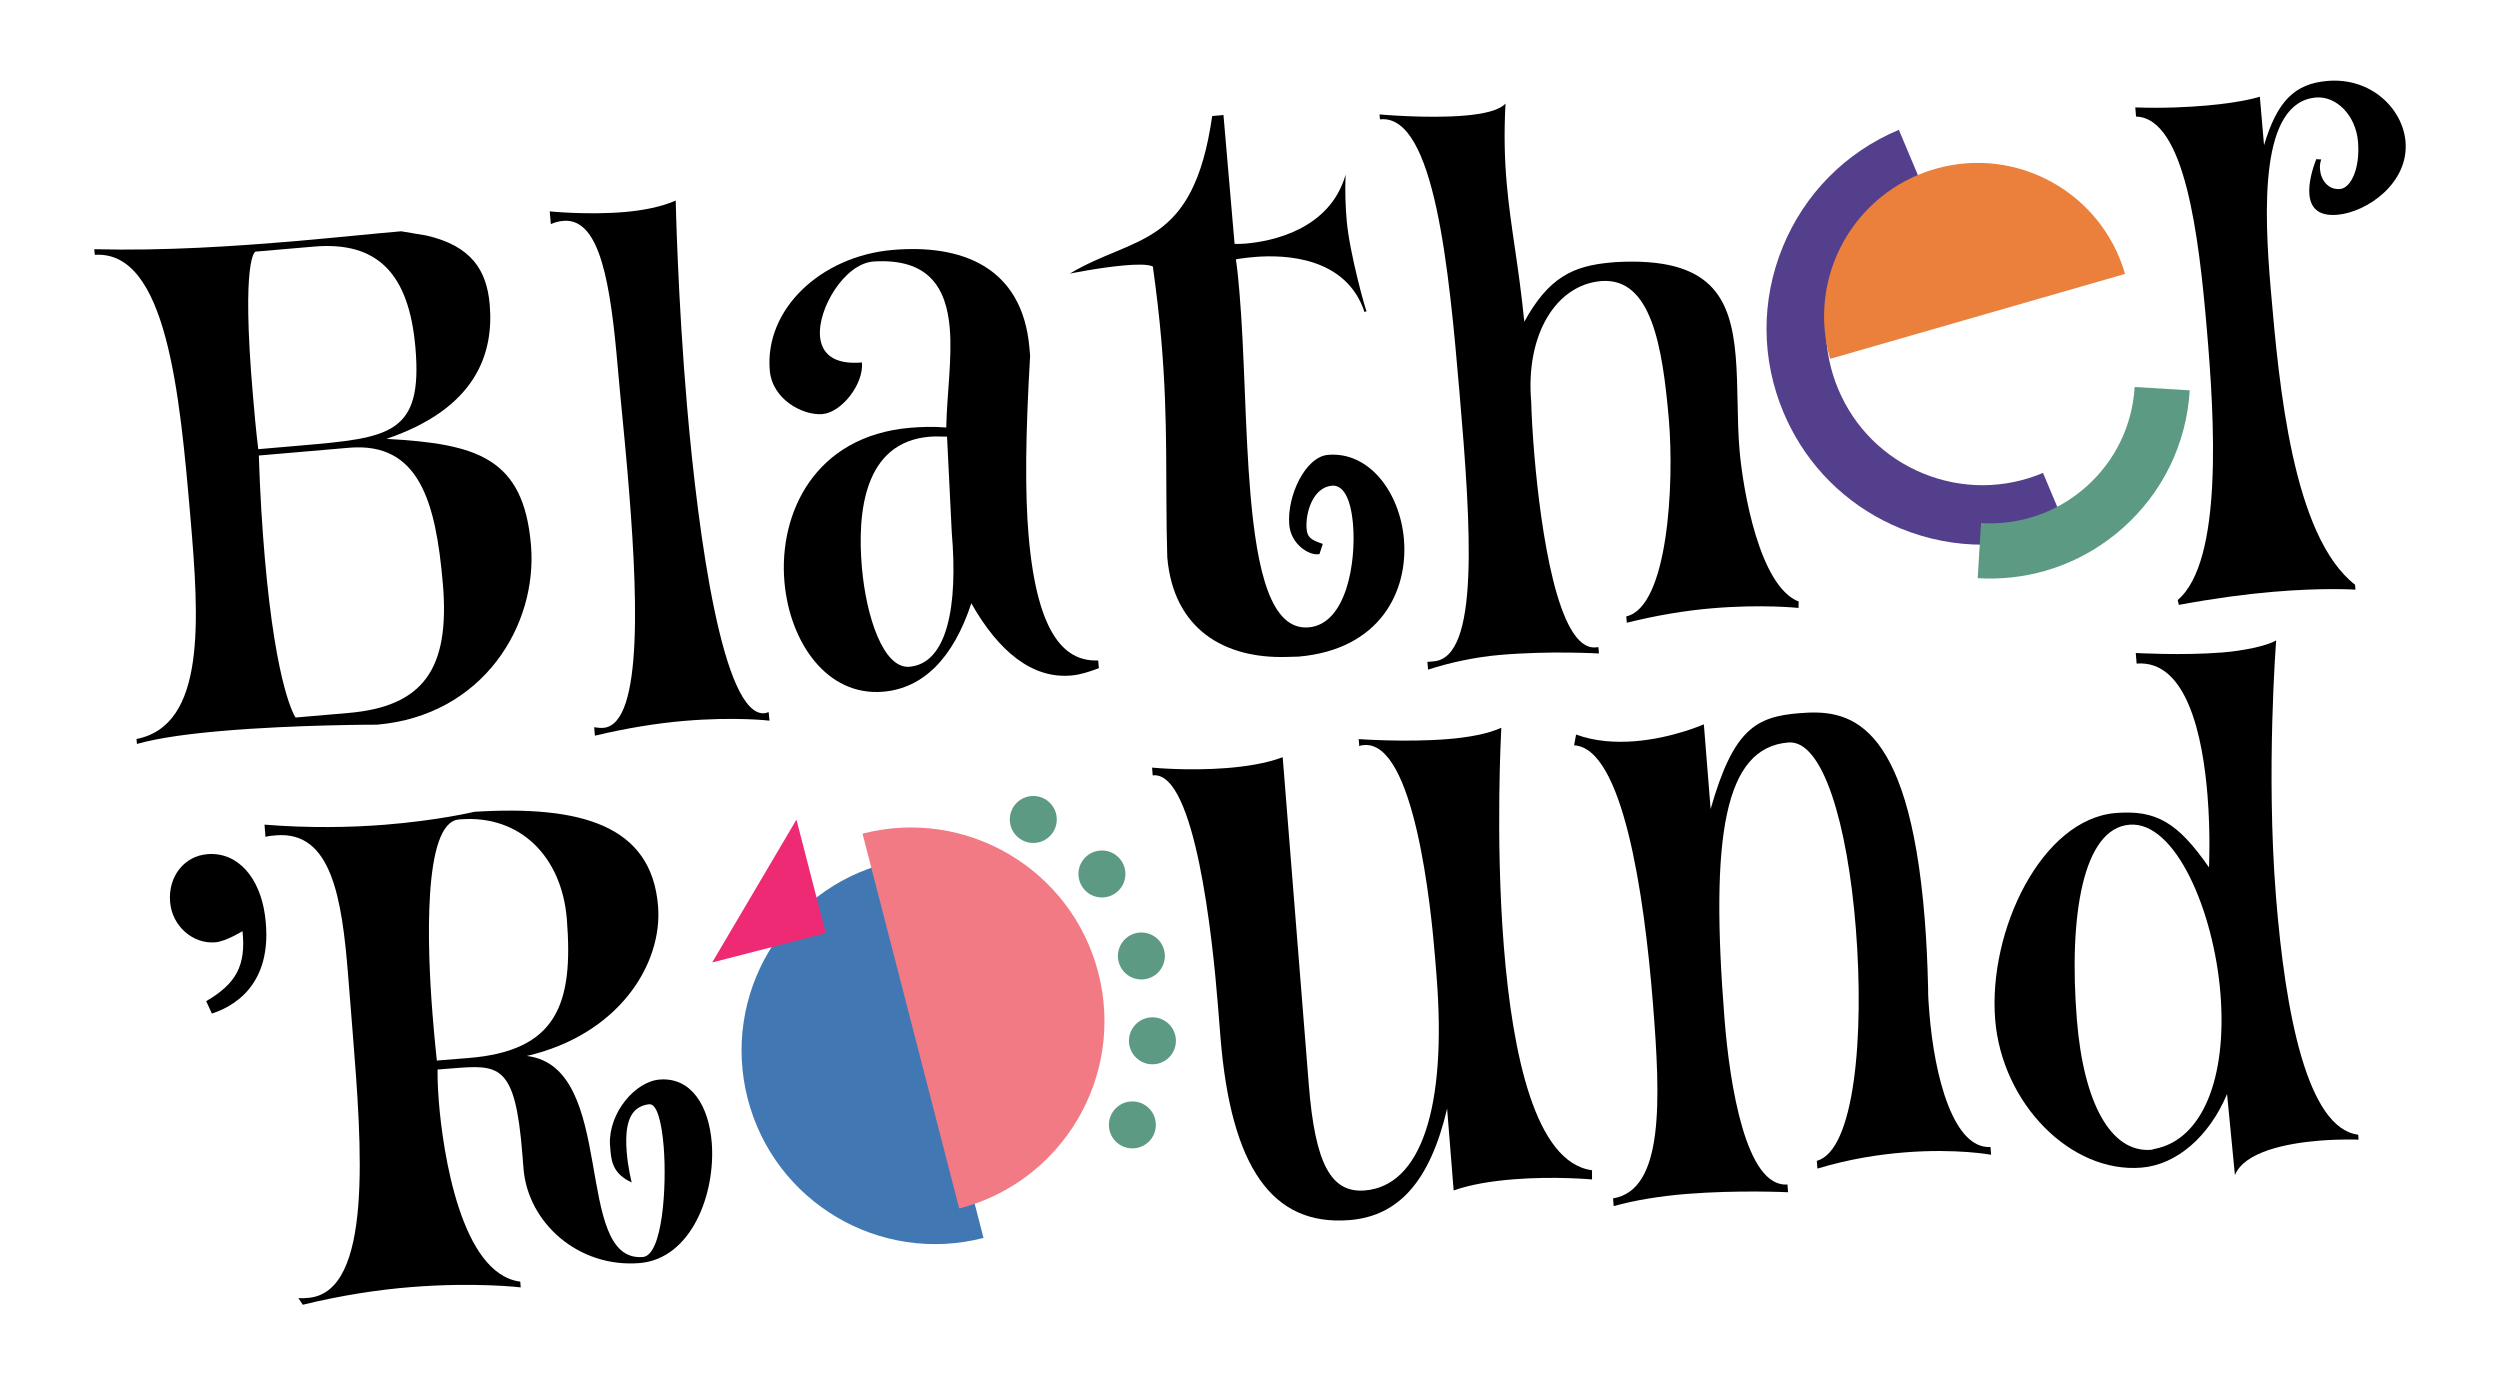
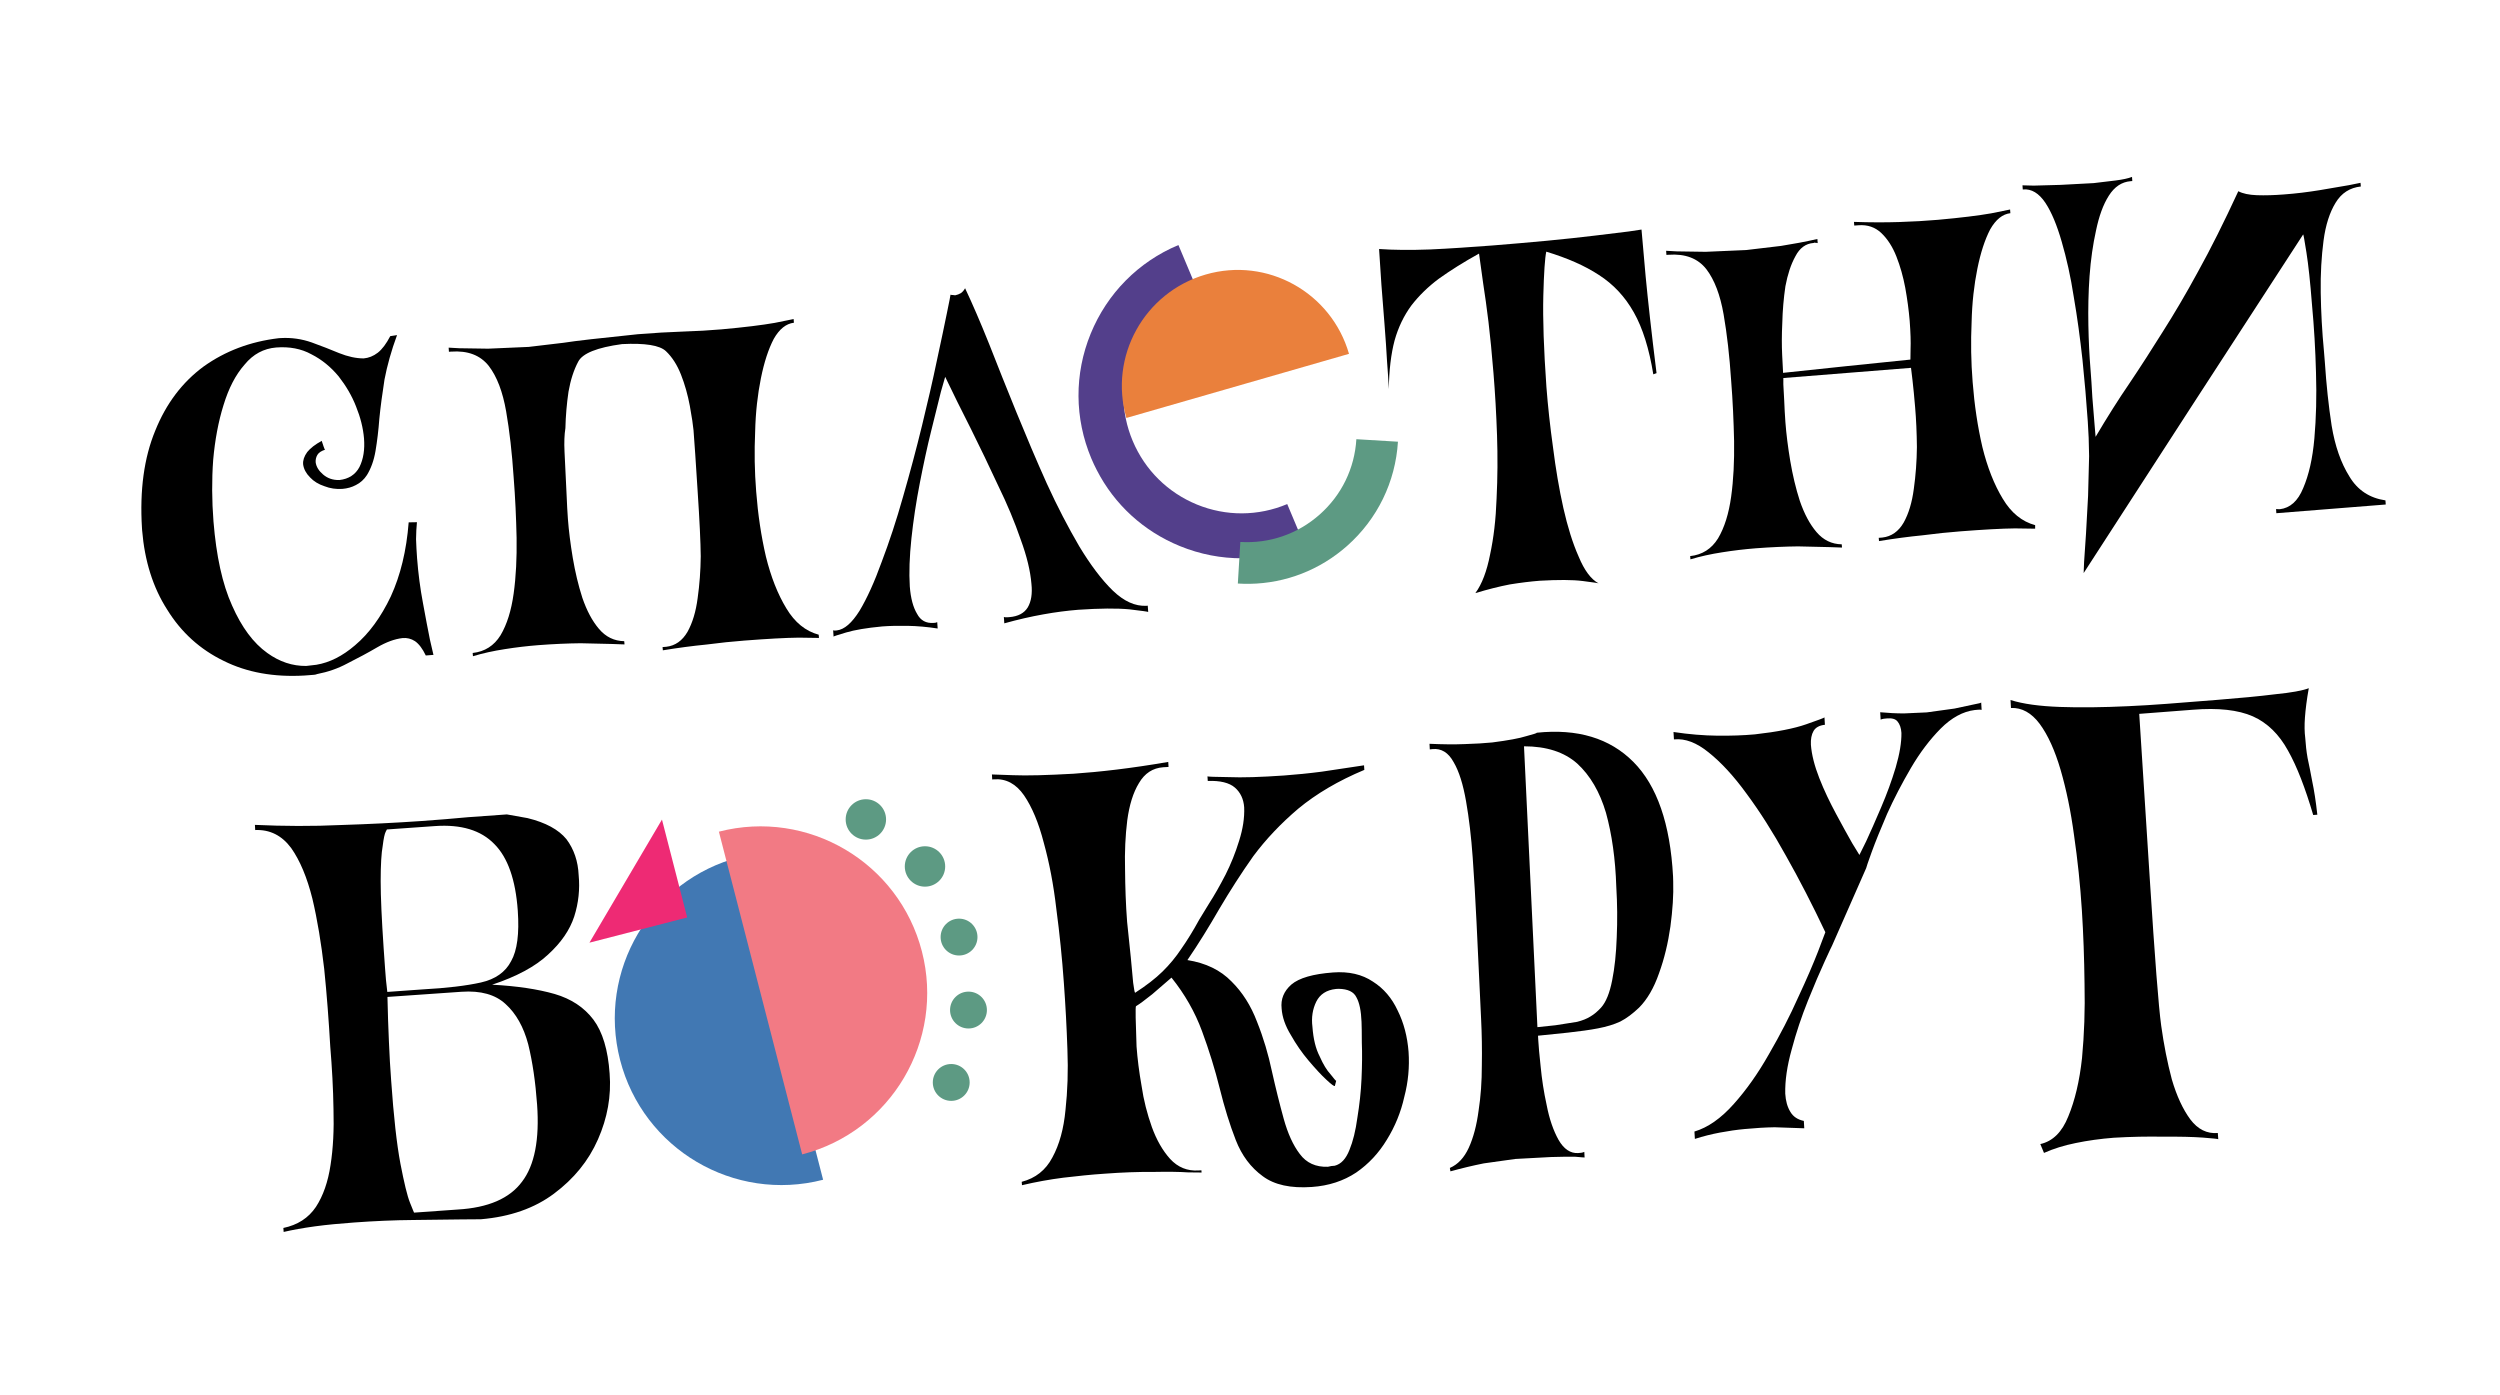
- <svg xmlns="http://www.w3.org/2000/svg" version="1.1" id="Layer_1" x="0px" y="0px" viewBox="0 0 1695.65 945.65" style="enable-background:new 0 0 1695.65 945.65;" xml:space="preserve">
+ <svg xmlns="http://www.w3.org/2000/svg" version="1.1" id="Layer_1" x="0px" y="0px" viewBox="0 0 1695.7 945.7" style="enable-background:new 0 0 1695.7 945.7;" xml:space="preserve">
  <style type="text/css">
- 	.st0{fill:#5D9A83;}
- 	.st1{fill:#4178B3;}
- 	.st2{fill:#F27A84;}
- 	.st3{fill:#EE2A74;}
- 	.st4{fill:#533F8B;}
- 	.st5{fill:#EA803C;}
+ 	.st0{fill:#533F8B;}
+ 	.st1{fill:#5D9A83;}
+ 	.st2{fill:#EA803C;}
+ 	.st3{fill:#4178B3;}
+ 	.st4{fill:#F27A84;}
+ 	.st5{fill:#EE2A74;}
</style>
  <g>
    <g>
-       <path d="M1079.81,799.97c0,0-25.24-2.33-53.02-0.11c-13.89,1.11-28.65,3.25-40.84,7.59l-4.43-55.55    c-11.51,49.11-32.74,72.97-66.25,75.64c-52.2,4.16-80.42-35.51-87.52-124.58l-1.64-20.59c-3.74-46.93-15.55-158.75-43.8-156.5    l-0.48,0.04l-0.42-5.27c0,0,24.29,2.4,50.62,0.3c12.93-1.03,26.74-3.1,37.97-7.36l17.71,222.19c4.27,53.63,15.01,73.5,38,71.67    c37.83-3.02,55.81-55.53,48.64-145.55l-0.88-11.01c-2.86-35.91-14.23-148.25-48.22-145.54c-0.96,0.08-2.39,0.19-3.31,0.75    l-0.38-4.79c0,0,31.51,2.31,60.24,0.02c14.37-1.15,27.66-3.65,36.49-7.73c0,0-4.22,74.07,1.7,148.29    c5.84,73.26,21.33,146.72,59.81,151.85L1079.81,799.97z" />
+       <path class="st0" d="M743.9,318.8c-1.3-2.6-2.6-5.2-3.7-7.9c-11.4-27.2-11.6-57.2-0.4-84.6c11.2-27.3,32.3-48.7,59.5-60.1    l11.8,28.1c-19.7,8.3-35,23.7-43.1,43.5c-8.1,19.8-8,41.6,0.3,61.3c8.3,19.7,23.8,35,43.5,43.1c19.8,8.1,41.6,8,61.3-0.3    l11.8,28.1c-27.2,11.4-57.2,11.6-84.6,0.4C775.6,360.3,755.9,342.2,743.9,318.8z" />
    </g>
    <g>
-       <path d="M1160.25,548.76c15.44-54.24,30.67-62.68,60.35-65.05c31.6-2.52,73.84,1.34,84.87,139.73c1.15,14.37,1.89,29.73,2.3,47.04    c-0.06,5.31,0.36,10.57,0.82,16.32c3.51,44.06,16.54,92.65,41.48,91.15l0.42,5.27c0,0-23.48-4.39-58.44-1.61    c-17.72,1.41-37.71,4.45-59.36,11l-0.42-5.27c25.48-6.85,32.34-84.02,26.46-157.76c-5.61-70.39-22.24-127.86-45.7-125.99    c-43.58,3.47-53.25,63.52-43.32,188.02c3.47,43.57,14.39,114.03,42.64,111.77l0.42,5.27c0,0-33.86-1.64-68.82,1.15    c-17.72,1.41-35.32,4.26-49.46,8.28l-0.42-5.27c34.73-5.66,32.27-66.66,27.05-132.27c-5.99-75.18-20.56-173.29-53.47-175    l1.34-7.33c12.91,4.75,26.95,5.56,39.88,4.53c25.38-2.02,46.79-11.44,46.79-11.44L1160.25,548.76z" />
+       <path class="st1" d="M841.3,367.6c19.8,1.2,38.9-5.4,53.8-18.6c14.9-13.2,23.7-31.3,24.9-51.1l28.2,1.7    c-1.7,27.3-13.9,52.4-34.4,70.6c-18.5,16.4-41.7,25.4-66.1,25.8c-2.7,0-5.4,0-8.1-0.2L841.3,367.6z" />
+     </g>
+     <path class="st2" d="M764,283.5c-12-41.7,12.1-85.2,53.8-97.3S903,198.3,915,240L764,283.5z" />
+   </g>
+   <g>
+     <path d="M214.6,450.9c9-1.5,17.7-5.9,26.2-13.2c9.5-8,17.6-19.1,24.3-33.2c6.5-14.2,10.6-30.9,12.1-50.2l5.6-0.1   c-0.3,3.5-0.6,7.4-0.6,11.5c0.1,4.1,0.4,8.4,0.7,13c0.8,10.3,2.1,20.4,4,30.4c1.8,10,3.4,18.2,4.7,24.7c1.6,6.7,2.4,10.1,2.4,10.4   l-5.2,0.4c-2.2-4.6-4.6-7.8-7.3-9.7c-2.6-1.7-5.5-2.4-8.5-2.1c-5.3,0.6-11,2.7-17.2,6.3c-6.1,3.6-12.9,7.2-20.2,10.9   c-6.3,3.4-13.2,5.8-20.5,7.2c-0.6,0.3-1.3,0.4-2.1,0.5l-6.5,0.5c-20.8,1.2-39-2.1-54.7-9.9c-16.1-7.8-28.9-19.4-38.4-34.8   c-9.7-15.1-15.3-33.1-17-53.8l-0.1-1.5c-1.6-25.7,1.4-47.7,9-66.1c7.4-18.4,18.4-32.9,32.8-43.5c14.7-10.5,31.6-16.9,50.9-19.2   l1.5-0.1c7.2-0.4,14.2,0.6,21,3c6.6,2.4,12.8,4.8,18.5,7.2c6,2.4,11.5,3.6,16.7,3.6c3.3-0.3,6.5-1.5,9.6-3.9   c2.9-2.3,5.7-6,8.4-11.2l4.6-0.7c-3.9,10.6-6.7,20.7-8.5,30.1c-1.5,9.6-2.7,18.5-3.5,26.6c-0.6,8.1-1.5,15.4-2.6,21.9   c-1.1,6.5-3.1,11.9-5.8,16.3c-2,3.1-4.5,5.3-7.5,6.8c-2.8,1.5-5.8,2.3-9.1,2.6c-4.3,0.3-8.4-0.3-12.2-1.8c-4-1.3-7.3-3.3-9.8-6   c-2.7-2.7-4.3-5.7-4.7-8.9c-0.2-2.7,0.7-5.4,2.8-8.3c2.1-2.6,5.4-5.2,9.9-7.6l0,0.3c0.3,0.8,0.7,2,1.2,3.6c0.5,1.6,0.9,2.3,1.1,2.1   c-2.6,0.8-4.4,2-5.3,3.5c-0.9,1.5-1.3,3.2-1.2,5c0.4,3.1,2.1,5.8,5,8.3c3.1,2.7,6.8,3.9,11.1,3.8c6.3-0.7,10.9-3.7,13.6-8.8   c2.7-5.4,3.7-11.9,3.1-19.5c-0.6-7-2.4-14.2-5.4-21.6c-2.8-7.2-6.8-14-11.8-20.4c-5.3-6.4-11.4-11.4-18.5-15   c-6.9-3.8-14.9-5.3-23.9-4.6c-8.4,0.7-15.6,4.5-21.4,11.6c-6.1,6.9-10.8,16-14.3,27.5c-3.5,11.2-5.8,23.6-7,37.1   c-1,13.7-0.9,27.7,0.2,41.8c1.9,23.4,6,42.4,12.6,57c6.5,14.8,14.5,25.5,23.9,32.2c8.3,6,17.1,8.9,26.4,8.8L214.6,450.9z" />
+     <path d="M392.2,245.3c-3,5.6-5.2,12.4-6.6,20.4c-1.2,8.2-1.9,16.4-2.1,24.7c-0.7,4.4-0.9,9.7-0.6,15.9l1.5,31.2   c0.2,4.5,0.4,9.4,0.8,14.5c0.6,8,1.7,16.8,3.3,26.4c1.6,9.4,3.7,18.4,6.5,27.1c3,8.7,6.7,15.7,11.3,21.1c4.6,5.4,10.3,8.2,17.1,8.3   l0.2,2.2l-8.4-0.3l-21.4-0.5c-8.7,0.1-18.2,0.5-28.7,1.3c-7.6,0.6-15.2,1.5-22.7,2.7c-7.8,1.2-15,2.8-21.6,4.8l-0.2-2.2   c8.2-0.9,14.5-4.9,18.9-12c4.4-7.4,7.3-16.8,8.9-28.3c1.6-11.5,2.2-24,2-37.7c-0.3-13.6-0.9-27.3-2-41.1   c-1.1-16.6-2.8-31.6-5.1-44.8c-2.3-13.2-6.2-23.5-11.7-30.7c-5.8-7.4-14.3-10.6-25.6-9.8l-1.5,0.1l-0.2-2.8l7.2,0.4l19.6,0.3   l27.5-1.2l23.6-2.8c8.2-1.3,25-3.2,50.4-5.8c11.1-0.9,21.3-1.5,30.5-1.8c9.5-0.3,18.2-0.8,26.2-1.5c15.6-1.4,27.7-2.9,36.2-4.4   c8.3-1.7,12.6-2.5,12.8-2.6l0.2,2.5c-5.3,0.6-9.9,4.3-13.7,11c-3.6,6.9-6.5,15.8-8.7,26.7c-2.2,10.9-3.6,23-3.9,36.3   c-0.6,13.3-0.4,26.8,0.7,40.5c1.2,15.6,3.4,30.3,6.6,44.1c3.4,13.8,8,25.5,13.9,35.2c5.7,9.5,13,15.4,21.9,17.8l0.2,2.2l-13.7-0.2   c-9.1,0.1-21.4,0.8-37,2c-8,0.6-16.6,1.5-25.8,2.7c-9.2,0.9-19,2.2-29.4,3.9l-0.2-2.2l2.5-0.2c6.1-0.7,10.9-4.1,14.4-10.1   c3.4-6.1,5.7-13.7,6.9-22.9c1.3-9.2,2-18.7,2.1-28.4c-0.1-9.7-0.8-24.4-2.1-44c-1.2-19.6-2.2-33.5-2.8-41.5   c-0.3-3.3-1.1-8.8-2.5-16.5c-1.4-7.5-3.4-14.6-6-21.2c-2.6-6.6-6-11.9-10.2-15.9c-4.2-4-14.2-5.6-29.8-4.8   C404.9,235.7,395.1,239.7,392.2,245.3z" />
+     <path d="M565.1,427.5c0.4,0.2,0.8,0.2,1.3,0.2l1.2-0.1c5.1-0.6,10.2-5,15.4-13.3c5.1-8.5,10.1-19.5,15-33.1   c5.1-13.4,10-28.2,14.5-44.2c4.7-16.3,9-32.4,12.9-48.4c3.9-16,7.3-30.7,10.1-44.2c2.9-13.2,5.1-24,6.8-32.2   c1.6-8,2.5-12.1,2.4-12.3c0.6,0.2,1.2,0.2,1.6,0.2l1.6,0.2c1.4-0.3,2.7-0.8,3.9-1.5c1.2-0.9,2.1-2,2.8-3.3   c5,10.6,10.4,23.1,16.3,37.8c5.7,14.6,11.9,30.1,18.5,46.3c6.7,16.4,13.5,32.5,20.6,48.3c7.2,15.8,14.6,29.9,22,42.6   c7.6,12.6,15.2,22.7,22.8,30.1c7.6,7.3,15.2,10.7,22.8,10.3l0.9-0.1l0.3,4.3c0-0.2-4.3-0.8-12.8-1.8c-8.5-0.8-20.1-0.7-34.7,0.3   c-7.4,0.6-15.3,1.6-23.6,3.1c-8.4,1.5-17.2,3.5-26.5,6.1l-0.3-4.3c0.6,0.2,1.3,0.2,1.9,0.2l1.8-0.1c6-0.5,10.1-2.7,12.5-6.6   c2.4-4.1,3.2-9.4,2.5-16c-0.7-8.6-3.1-18.7-7.3-30.1c-4-11.7-9.1-23.9-15.3-36.6c-6-13-12.2-25.8-18.5-38.5   c-6.4-12.5-12.1-24.2-17.4-35.2l-2.9,10.1c-1.7,6.8-3.9,15.6-6.6,26.6c-2.7,10.8-5.2,22.5-7.7,35.3c-2.5,12.8-4.4,25.4-5.7,37.6   c-1.3,12.3-1.7,23.2-1.1,32.6c0.6,8,2.3,14.2,4.9,18.5c2.4,4.6,6.2,6.6,11.3,6.2l1.2-0.1l1.2-0.4l0.3,4.3   c-7.1-1.1-13.9-1.7-20.3-1.8c-6.4-0.1-12.2,0-17.3,0.4c-10.7,1-18.8,2.4-24.5,4.1c-5.7,1.7-8.5,2.6-8.5,2.8L565.1,427.5z" />
+     <path d="M1121.4,253.9c-2.8-17.3-7.2-31.4-13.2-42c-6-10.7-13.9-19.1-23.7-25.4c-9.6-6.3-21.5-11.5-35.7-15.8   c-0.9,4.2-1.6,14.2-2,29.9c-0.4,15.7,0.3,36.3,2.1,61.8c1,13.1,2.5,26.9,4.5,41.2c1.8,14.3,4.1,28,7,41c2.9,12.8,6.3,23.8,10.4,33   c3.8,9.2,8.3,15.3,13.5,18.1c-0.2-0.2-3.8-0.7-10.7-1.6c-7.1-0.9-16.8-0.9-29.2-0.2c-6.2,0.5-12.9,1.3-20.3,2.5   c-7.3,1.4-15.1,3.4-23.4,5.9c4.5-6.1,7.8-14.9,10-26.2c2.4-11.1,3.9-23.8,4.4-37.9c0.7-14.1,0.8-28.5,0.3-43.1   c-0.5-14.6-1.3-28.6-2.4-42c-1.1-13.3-2.2-24.9-3.4-34.8c-1.2-9.8-2.4-18.5-3.6-26.1l-2.8-20.2c-10.5,5.8-19.5,11.5-27.2,17   c-7.4,5.5-13.6,11.6-18.7,18.2c-5,6.8-8.9,14.8-11.4,23.8c-2.4,9.1-3.7,20-3.9,32.9c-0.2-4.9-0.6-11.2-1.2-18.8   c-0.4-7.6-1-15.9-1.7-25l-2.1-26.8l-1.6-24.4c9.8,0.7,21.3,0.8,34.7,0.3c13.4-0.6,27.5-1.6,42.2-2.7c12.7-1,25-2.1,36.9-3.2   c12.1-1.2,23-2.3,32.6-3.5l23-2.8l8.6-1.3c0.4,5.3,1.4,15.9,2.8,31.7c1.5,15.8,3.9,37.7,7.4,65.7L1121.4,253.9z" />
+     <path d="M1380.4,358.6l-13.7-0.2c-9.1,0.1-21.4,0.8-37,2c-8,0.6-16.6,1.5-25.8,2.7c-9.2,0.9-19,2.2-29.4,3.9l-0.2-2.2l2.5-0.2   c6.1-0.7,10.9-4.1,14.4-10.1c3.4-6.1,5.7-13.7,6.9-22.9c1.3-9.2,2-18.7,2.1-28.4c-0.1-9.7-0.5-18.7-1.2-26.9   c-0.6-7.2-1.2-13.3-1.8-18.5l-1-8.3l-86.6,6.9l0,4.3l0.6,11.1c0.2,4.5,0.4,9.4,0.8,14.5c0.6,8,1.7,16.8,3.3,26.4   c1.6,9.4,3.7,18.4,6.5,27.1c3,8.7,6.7,15.7,11.3,21.1c4.6,5.4,10.3,8.2,17.1,8.3l0.2,2.2l-8.4-0.3l-21.4-0.5   c-8.7,0.1-18.2,0.5-28.7,1.3c-7.6,0.6-15.2,1.5-22.7,2.7c-7.8,1.2-15,2.8-21.6,4.8l-0.2-2.2c8.2-0.9,14.5-4.9,18.9-12   c4.4-7.4,7.3-16.8,8.9-28.3c1.6-11.5,2.2-24,2-37.7c-0.3-13.6-0.9-27.3-2-41.1c-1.1-16.6-2.8-31.6-5.1-44.8   c-2.3-13.2-6.2-23.5-11.7-30.7c-5.8-7.4-14.3-10.6-25.6-9.8l-1.5,0.1l-0.2-2.8l7.2,0.4l19.6,0.3l27.5-1.2l23.6-2.8   c8.2-1.3,16.4-2.8,24.7-4.7l0.2,2.8c-0.6-0.2-1.2-0.2-1.6-0.2c-0.2-0.2-0.6-0.2-1.2,0.1c-5.3,0.4-9.4,3.4-12.3,9   c-3.1,5.6-5.3,12.4-6.8,20.4c-1.2,8.2-1.9,16.4-2.1,24.7c-0.4,8.3-0.4,15.5-0.1,21.7c0.3,6.2,0.5,10.1,0.6,11.7l0,0.6   c28.9-3.1,57.7-6.1,86.4-9c0-0.2,0-2.6,0.1-7.1c0.2-4.8,0-11.2-0.6-19.2c-0.6-7.2-1.6-14.6-3-22.4c-1.4-7.5-3.4-14.6-6-21.2   c-2.6-6.6-6-11.9-10.2-15.9c-4.2-4-9.4-5.8-15.6-5.3l-2.8,0.2l-0.2-2.5c11.2,0.4,21.4,0.4,30.7,0.1c9.5-0.3,18.2-0.8,26.2-1.5   c15.6-1.4,27.7-2.9,36.2-4.4c8.3-1.7,12.6-2.5,12.8-2.6l0.2,2.5c-5.3,0.6-9.9,4.3-13.7,11c-3.6,6.9-6.5,15.8-8.7,26.7   c-2.2,10.9-3.6,23-3.9,36.3c-0.6,13.3-0.4,26.8,0.7,40.5c1.2,15.6,3.4,30.3,6.6,44.1c3.4,13.8,8,25.5,13.9,35.2   c5.7,9.5,13,15.4,21.9,17.8L1380.4,358.6z" />
+     <path d="M1379.4,125.9l18.2-0.5c7.4-0.4,14.9-0.8,22.5-1.2l15-1.8c4.7-0.6,8.4-1.4,11-2.4l0.2,2.8l-1.2,0.1   c-6,0.5-10.9,3.8-14.7,9.8c-3.9,6.1-6.7,14-8.7,23.6c-2.1,9.5-3.6,19.8-4.4,31c-0.8,11.2-1,22.3-0.8,33.2   c0.2,10.9,0.7,20.7,1.4,29.3c0.5,6,0.9,12.5,1.3,19.7c0.6,7.2,1.1,13.4,1.5,18.5l0.7,8.3c7.8-13.2,15.5-25.4,23.1-36.5   c7.6-11.3,15.1-23,22.6-35c7.5-11.8,15.5-25.3,23.8-40.6c8.5-15.3,17.6-33.5,27.3-54.5c3,1.6,7.2,2.5,12.6,2.7   c5.6,0.2,11.7,0,18.2-0.5c8.2-0.6,16.3-1.6,24.3-2.9l19.9-3.4l7.9-1.6l0.2,2.5c-7.4,0.8-13.1,4.4-17.1,11c-4,6.5-6.8,15.1-8.2,25.8   c-1.4,10.7-2.1,22.4-1.9,35.2c0.2,13,0.9,26.3,2.2,39.8l0.6,7.4c1,15,2.5,29.4,4.6,43c2.3,13.9,6.3,25.3,12,34.4   c5.5,9.3,13.7,14.7,24.5,16.3l0.2,2.8l-74.2,5.9l-0.2-2.8l2.5,0.1c7-0.8,12.3-5.5,15.9-14.3c3.8-8.8,6.4-20,7.6-33.8   c1.2-13.7,1.6-28.5,1.1-44.4c-0.4-15.7-1.3-31-2.7-46c-1.2-15.6-2.5-27.5-3.8-35.7c-1.3-8.2-2-12.2-2.2-12.2   c-49.7,76.5-99.4,153-148.9,229.7l0.3-7.5l1.3-19.3c0.4-7.9,0.9-16.4,1.4-25.5c0.3-9.1,0.5-18.1,0.7-27c-0.1-8.9-0.4-16.7-0.9-23.5   c-0.9-13.4-2.1-27.3-3.6-41.9c-1.6-14.5-3.5-28.8-5.9-42.6c-2.1-13.7-4.9-26.2-8.2-37.5c-3.2-11.1-6.8-19.9-11.1-26.4   c-4.4-6.5-9.4-9.5-15-9l-0.3,0l-0.2-2.8L1379.4,125.9z" />
+   </g>
+   <g>
+     <g>
+       <circle class="st1" cx="587.3" cy="555.8" r="13.7" />
    </g>
    <g>
-       <path d="M1599.72,772.99c0,0-11.61-0.52-26.45,0.66c-22.03,1.76-50.97,7.44-57.41,23.37l-5.34-54.99    c-12.15,28.92-34.24,48.03-58.19,49.94c-47.88,3.82-94.55-43.55-99.09-100.53c-4.81-60.34,31.57-136,81.85-140.01    c27.29-2.18,41.94,6.29,63.18,36.89c0,0,1.12-22.26-0.98-48.59c-3.24-40.7-14.11-92.36-48.11-89.65l-0.57-7.18    c0,0,31.47,1.83,58.77-0.35c13.41-1.07,30.01-4.32,36.45-8.21c0,0-6.94,88.26-0.15,173.49c6.34,79.49,21.22,157.33,55.79,161.81    L1599.72,772.99z M1444.38,559.36c-31.6,2.52-41.35,61.61-35.74,132c4.54,56.98,23.13,90.68,50.43,88.5    c0.96-0.08,1.88-0.63,2.83-0.71c31.78-6.39,48.72-47.74,44.14-105.2C1501.58,617.93,1475.51,556.88,1444.38,559.36z" />
+       <circle class="st1" cx="627.4" cy="587.7" r="13.7" />
    </g>
    <g>
-       <circle class="st0" cx="747.39" cy="592.79" r="14.49" />
+       <circle class="st1" cx="650.5" cy="635.6" r="12.5" />
    </g>
    <g>
-       <circle class="st0" cx="700.84" cy="555.81" r="15.93" />
+       <circle class="st1" cx="656.9" cy="685.1" r="12.5" />
    </g>
    <g>
-       <circle class="st0" cx="747.39" cy="592.79" r="15.93" />
+       <circle class="st1" cx="645.2" cy="734.2" r="12.5" />
    </g>
    <g>
-       <circle class="st0" cx="774.16" cy="648.41" r="15.93" />
+       <path class="st3" d="M558.3,800.2c-60.5,15.6-122.1-20.8-137.7-81.2c-15.6-60.5,20.8-122.1,81.2-137.7L558.3,800.2z" />
    </g>
    <g>
-       <circle class="st0" cx="781.65" cy="705.94" r="15.93" />
-     </g>
-     <g>
-       <circle class="st0" cx="768.04" cy="762.97" r="15.93" />
-     </g>
-     <g>
-       <circle class="st0" cx="774.16" cy="648.41" r="14.49" />
-     </g>
-     <g>
-       <circle class="st0" cx="781.65" cy="705.94" r="14.49" />
-     </g>
-     <g>
-       <circle class="st0" cx="768.04" cy="762.97" r="14.49" />
-     </g>
-     <g>
-       <path class="st1" d="M667.08,839.64c-70.21,18.11-141.8-24.12-159.92-94.32c-18.11-70.21,24.12-141.8,94.32-159.92L667.08,839.64z    " />
-     </g>
-     <g>
-       <path class="st2" d="M585.01,565.43c70.21-18.11,141.8,24.12,159.92,94.32s-24.12,141.8-94.32,159.92L585.01,565.43z" />
+       <path class="st4" d="M487.6,564.1c60.5-15.6,122.1,20.8,137.7,81.2c15.6,60.4-20.8,122.1-81.2,137.7L487.6,564.1z" />
    </g>
    <g>
      <g>
-         <polygon class="st3" points="540.2,555.91 483.04,652.81 560.07,632.93    " />
+         <polygon class="st5" points="449,555.9 399.8,639.4 466.1,622.3    " />
      </g>
    </g>
-     <g>
-       <path d="M425.06,781.25c0.9,11.31,3.4,20.73,3.4,20.73c-11.35-5.22-13.68-12.47-14.38-21.17l-0.38-4.78    c-0.83-21.37,17.18-42.49,33.7-43.81c21.74-1.73,33.4,18.34,35.34,42.69c2.77,34.78-13.83,78.98-49.05,81.79    c-41.3,3.29-75.67-27.22-78.62-64.17l-0.8-10c-4.89-61.3-15.76-60.44-47.93-57.87l-9.56,0.76c0,0-0.18,8.76,0.83,21.37    c2.77,34.78,15.04,117.37,55.26,122.48l0.31,3.91c0,0-30.48-3.7-74.4-0.2c-21.74,1.73-46.82,5.48-73.42,11.98l-2.99-4.57    c2.21,0.26,4.38,0.09,6.56-0.09c44.35-3.53,36.41-103.1,30.24-180.48l-3.05-38.26c-4.19-52.61-11.31-97.98-48.7-95    c-2.17,0.17-4.78,0.38-7.35,1.02l-0.66-8.26c29.94,2.43,58.34,1.91,81.39,0.08c36.52-2.91,60.99-8.8,60.99-8.8    c71.84-4.41,120.14,8.8,124.55,64.02c3.12,39.13-26.32,86.98-89.03,101.6c61.84,7.32,30.86,140.17,78.68,136.36    c13.48-1.07,16.29-48.11,14.18-74.63c-1.32-16.52-4.53-29.39-9.75-28.98c-2.17,0.17-4.75,0.82-7.25,2.33    C424.83,756.33,424.12,769.51,425.06,781.25z M312.14,555.74l-0.87,0.07c-24.78,1.98-21.43,87.9-17.9,132.24    c1.46,18.26,2.93,31.27,2.93,31.27l21.3-1.7c60-4.78,71.48-36.32,66.87-94.15C381.12,581.31,353.01,552.48,312.14,555.74z" />
-     </g>
-     <path d="M140.73,579.34c20.59-1.64,35.46,16.01,38.95,41.23c6.88,49.75-24.72,63.24-35.98,66.89l-3.84-8.41   c20.4-11.94,27.07-24.26,24.62-47.5c0,0-11.31,7.03-18.5,7.6c-15.32,1.22-29.32-11.16-30.62-27.44   C113.98,594.48,124.92,580.6,140.73,579.34z" />
-     <g>
-       <path d="M255.71,491.52c0,0-55.3-0.04-104.94,4.23c-22.43,1.93-43.35,4.7-57.9,8.83l-0.29-3.34    c47.28-9.36,42.58-80.61,36.54-150.77c-7.2-83.53-16.06-180.86-64.83-177.62l-0.33-3.82c47.23,1.22,95.52-1.98,137.05-5.56    c27.68-2.39,51.99-4.96,71.08-6.6l17.08,2.86c30.42,7,40.97,23.4,42.98,46.79c2.88,33.41-9.31,70.53-70.05,91.15    c61.36,3.37,92.94,12.67,98.03,71.86C364.81,423.94,327.79,485.31,255.71,491.52z M236.65,303.7l-61.1,5.26    c0.83,26.38,2.33,49.33,4.01,68.9c7.81,90.69,20.91,108.8,20.91,108.8l35.8-3.08c50.6-4.36,69.11-29.52,64.09-87.75    C295.59,340.46,284.38,299.59,236.65,303.7z M212.87,167.26l-39.62,3.41c0,0-9.82,3.25-1.68,97.76    c0.95,10.98,1.97,22.91,3.6,36.23l29.12-2.51c60.14-5.18,82.54-7.59,77.48-66.3C277.41,185.27,255.83,163.56,212.87,167.26z" />
-     </g>
-     <g>
-       <path d="M521.88,488.79c0,0-23.32-2.8-58.17,0.2c-17.66,1.52-38.06,4.72-60.21,9.99l-0.49-5.73c1.95,0.31,4.38,0.59,6.29,0.42    c27.68-2.39,23.05-95.27,16.18-174.99c-2.18-25.3-4.71-49.12-6.36-68.21c-4.89-56.8-11.75-102.85-37.04-100.67    c-2.86,0.25-5.69,0.97-8.47,2.17l-0.74-8.59c0,0,25.71,2.59,51.01,0.41c12.41-1.07,25.17-3.61,34.43-7.77    c0,0,1.38,66.24,7.67,139.27c7.65,88.78,24.42,210.92,52.58,208.49c0.96-0.08,1.87-0.64,2.82-0.72L521.88,488.79z" />
-     </g>
-     <g>
-       <path d="M726.5,458.18c-26.25,2.26-48.98-15.98-67.69-48.99c-12.19,37.12-32.54,57.62-59.75,59.97    c-38.18,3.29-63.47-33.48-67.01-74.53c-3.99-46.3,20.33-98.89,85.25-104.48c7.64-0.66,15.79-0.88,24.51-0.19    c0.45-22.64,4.13-47,2.36-67.52c-2.34-27.21-14.18-47.35-51.49-45.09l-0.48,0.04c-19.57,1.69-37.63,32.09-36.02,50.71    c0.99,11.46,8.89,19.43,28.46,17.75c1.27,14.8-13.91,33.9-26.8,35.01c-12.89,1.11-34-9.57-35.73-29.62    c-3.58-41.53,34.68-77.52,83.36-81.72c45.82-3.95,87.96,10.7,92.77,66.54l0.45,5.25c-3.11,53.16-3.6,92.15-1.01,122.23    c6,69.69,26.1,85.27,47.18,84.41l0.45,5.25C738.79,455.67,732.7,457.64,726.5,458.18z M642.34,296.16    c-4.81-0.07-8.2-0.26-12.02,0.07c-44.39,3.82-48.95,51.34-45.74,88.57c2.88,33.41,14.6,68.95,32.26,67.43    c25.77-2.22,32.99-41.31,28.71-90.95L642.34,296.16z" />
-     </g>
-     <g>
-       <path d="M894.92,375.86l-0.95,0.08c-6.68,0.58-18.4-7.07-19.51-19.96c-1.69-19.57,10.93-46.14,26.2-47.46    c28.16-2.43,48.85,25.61,51.56,57.11c3.04,35.32-16.14,74.96-71.51,79.73l-8.16,0.22c-42.21,1.23-76.64-18.88-80.83-67.57    c-1.5-50.84,0.86-90.48-4.08-147.75c-1.32-15.27-3.19-31.46-5.71-49.52c-3.51-1.62-11.18-1.44-19.3-0.74    c-16.71,1.44-37.02,5.59-37.02,5.59c43.89-26.38,83.66-16.82,96.58-106.9l7.64-0.66l7.53,87.35c0,0,2.9,0.23,7.68-0.18    c17.18-1.48,56.91-9.23,67.62-46.7c-0.49,11.1-0.06,21.64,0.76,31.19c1.89,21.96,12.98,61.39,13.46,61.35l-1.39,0.6    c-12.36-37.4-53.86-39.12-74.86-37.31c-7.64,0.66-12.37,1.55-12.37,1.55c1.09,7.12,1.75,14.76,2.41,22.39    c3.54,41.05,3.68,92.97,7.46,136.88c4.48,52.03,13.75,92.58,39.52,90.36s32.22-44.61,30.04-69.91    c-1.6-18.62-7.12-26.8-14.28-26.18c-12.89,1.11-18.13,18.39-17.18,29.37c0.49,5.73,3.04,7.43,10.97,10.12L894.92,375.86z" />
-     </g>
-     <g>
-       <path d="M1219.86,412.34c0,0-24.76-2.68-59.12,0.28c-17.19,1.48-36.63,4.6-57.34,9.75l-0.37-4.3    c28.31-6.29,32.65-89.85,28.87-133.76c-4.32-50.12-12.12-96.09-45.58-93.69l-0.48,0.04c-30.07,2.59-51.27,35.67-47.28,81.97    c0.18,7.68,0.85,21.08,2.21,36.84c4.19,48.69,15.69,131.85,41.46,129.63l0.48-0.04l1.43-0.12l0.37,4.3c0,0-32.87-1.98-67.24,0.98    c-17.18,1.48-34.64,5.39-48.67,9.96l-0.45-5.25l4.3-0.37c31.02-2.67,25.53-88.75,17.43-182.79    c-7.07-82.1-16.68-188.02-53.43-184.86l-0.48,0.04l-0.29-3.34c0,0,32.47,2.97,57.77,0.79c12.89-1.11,23.27-3.45,27.67-8.15    c-1.09,20.77-0.61,37.56,0.79,53.79c2.55,29.59,8.15,55.56,11.96,94.18c16.63-30.28,33.27-37.97,59.05-40.19l2.86-0.25    c64.6-3.64,78.01,23.57,81.46,63.67c1.77,20.52,0.84,43.2,2.61,63.73c2.43,28.16,13.75,92.58,40.11,102.81L1219.86,412.34z" />
-     </g>
-     <g>
-       <path d="M1496.73,71.57c24.82-2.14,36.03-5.99,36.03-5.99l2.84,32.93c8.95-30.1,20.93-41.71,42.89-43.61    c29.59-2.55,51.14,18.68,53.07,41.11c2.43,28.16-26.16,47.94-46.21,49.66c-13.37,1.15-18.24-5.16-18.98-13.75    c-0.66-7.64,1.9-16.99,4.67-23.96l3.38,0.19c-0.79,1.99-1.06,4.42-0.86,6.8c0.62,7.16,5.53,13.95,13.64,13.25    c7.16-0.62,13.73-13.69,12.12-32.3c-1.52-17.66-14.69-30.95-28.53-29.76c-38.18,3.29-35.27,76.13-30.63,130.07    c5.63,65.39,14.91,167.5,57.18,200.4l0.29,3.34c0,0-21.29-1.53-56.61,1.51c-17.66,1.52-39.06,4.33-63.2,8.81l-0.77-3.3    c30.92-26.23,25-122.85,19.7-184.42c-5.35-62.05-14.68-142.51-47.95-143.49l-0.53-6.21C1468.05,73.56,1484.32,72.64,1496.73,71.57    z" />
-     </g>
-     <g>
-       <path class="st4" d="M1214.57,290.21c-1.76-3.42-3.4-6.93-4.91-10.52c-15.14-36.05-15.34-75.83-0.56-112.03    c14.78-36.2,42.77-64.47,78.82-79.61l15.62,37.18c-26.12,10.97-46.4,31.45-57.1,57.68c-10.71,26.22-10.56,55.05,0.41,81.16    c10.98,26.13,31.46,46.4,57.68,57.1c26.22,10.71,55.05,10.57,81.16-0.41l15.62,37.18c-36.05,15.15-75.83,15.34-112.03,0.57    C1256.69,345.2,1230.51,321.18,1214.57,290.21z" />
-     </g>
-     <g>
-       <path class="st0" d="M1343.66,354.8c26.26,1.58,51.53-7.14,71.21-24.58c19.68-17.43,31.39-41.49,32.98-67.73l37.36,2.26    c-2.19,36.22-18.35,69.42-45.51,93.49c-24.46,21.67-55.2,33.59-87.53,34.15c-3.57,0.06-7.16-0.01-10.77-0.23L1343.66,354.8z" />
-     </g>
-     <path class="st5" d="M1241.29,243.39c-15.91-55.24,15.98-112.91,71.22-128.82s112.91,15.98,128.82,71.22L1241.29,243.39z" />
+     <path d="M405.6,772.8c-6.4,14.6-16.4,26.8-29.8,36.8c-13.2,9.9-29.7,15.7-49.6,17.4l-13.1,0.1l-32.7,0.4   c-13.1,0.1-26.5,0.7-40.3,1.7c-9.5,0.7-18.3,1.5-26.4,2.6c-8.1,1.1-15.2,2.4-21.3,3.8l-0.2-2.7c9.6-2,17-6.7,22.1-14.3   c4.9-7.5,8.2-17,9.9-28.4c1.8-11.4,2.4-24.1,2-37.9c-0.2-13.9-1-28.1-2.2-42.6c-1-17.4-2.3-34.9-4.1-52.5c-2-17.3-4.6-33.2-8-47.6   c-3.6-14.4-8.4-25.9-14.4-34.4c-6.3-8.5-14.4-12.6-24.4-12.2l-0.2-3.5c19.6,0.9,39,1,58.2,0.1c19-0.6,37.1-1.5,54.5-2.7   c11.5-0.8,22.1-1.7,31.8-2.6c10-0.7,18.8-1.3,26.4-1.9l14,2.5c12.3,3,21.1,7.8,26.4,14.3c5.1,6.8,7.9,15,8.3,24.5   c0.9,9.4-0.1,18.8-3,27.9c-3,9.2-8.9,17.8-17.8,25.9c-8.7,8.1-21.3,14.9-37.9,20.4c16.8,0.9,30.9,3,42.4,6.3   c11.3,3.3,20,9.1,26.3,17.4c6.2,8.3,9.9,20.5,11,36.6C414.7,743.4,412,758.3,405.6,772.8z M335.3,572.5   c-9.1-9.4-22.5-13.4-40.1-12.2l-32.6,2.3c0-0.3-0.4,0.3-1,1.6c-0.7,1.3-1.4,4.5-2,9.4c-0.9,4.9-1.4,12.9-1.4,24   c0,10.8,0.7,25.9,2,45.3c0.3,4.3,0.6,9.1,1,14.2c0.3,4.9,0.8,10.1,1.5,15.7l23.8-1.7c16.6-0.9,29.9-2.5,39.7-4.7   s16.7-7.1,20.5-14.5c4.1-7.2,5.6-18.6,4.5-34.2C349.7,596.6,344.4,581.6,335.3,572.5z M358.3,708.4c-3.1-11.8-8.3-21-15.4-27.4   c-6.9-6.4-16.8-9.2-29.9-8.3l-50.2,3.5c0.2,10.8,0.6,20.9,1,30.4c0.4,9.5,0.9,18.2,1.5,26.1c1.7,24.5,3.8,43.4,6.3,56.6   c2.5,12.9,4.6,21.8,6.5,26.5c1.9,4.7,2.8,7,2.8,6.7l29.5-2.1c20.7-1.2,35.3-7.5,43.7-18.9c8.5-11.1,11.9-28.6,10.2-52.3   C363.2,733.8,361.2,720.2,358.3,708.4z" />
+     <path d="M895.1,716.5c2.4,5.5,4.9,9.5,7.4,12.2c2.3,2.9,3.5,4.4,3.8,4.4l-0.9,3.5c-0.5,0.3-2.4-1.1-5.7-4.2   c-3.6-3.3-7.6-7.7-12.1-13c-4.5-5.3-8.5-11.1-12-17.3c-3.8-6.2-5.9-12.2-6.3-18c-0.7-6.4,1.5-11.8,6.6-16.3   c5.3-4.5,14.8-7.2,28.3-8.2c10.7-0.8,19.7,1.3,27,6.2c7.3,4.6,12.9,11.2,16.8,19.6c4.2,8.4,6.6,17.8,7.4,28   c0.7,10.2-0.2,20.4-2.9,30.6c-2.3,10.4-6.3,20.1-11.8,29c-5.5,9.1-12.4,16.5-20.8,22.3c-8.6,5.7-18.6,9-30.1,9.8   c-14.3,1-25.4-1.4-33.3-7.3c-8.1-5.9-14.2-14-18.3-24.5c-4.1-10.5-7.7-22.2-10.9-35.1c-3.2-12.9-7.2-25.8-12-38.8   c-4.8-13-11.7-25.1-20.7-36.3l-13.1,11.3l-6.6,5.1c-1.5,1.1-2.9,2.1-4.4,3c-0.2,0.3-0.3,2.9-0.2,7.7c0.1,5.1,0.3,11.7,0.6,19.6   c0.6,8.2,1.7,17.1,3.4,26.7c1.4,9.7,3.8,19,7,28c3.2,8.8,7.3,15.9,12.3,21.5c5.3,5.8,11.8,8.4,19.4,7.9l1.9-0.1l0.1,1.5l-9.3-0.1   c-5.7-0.4-13.5-0.5-23.5-0.3c-10-0.1-21,0.3-33,1.2c-9.2,0.6-18.5,1.6-27.9,2.7c-9.4,1.2-18.8,2.9-28.1,5.1l-0.2-2.3   c9.3-2.4,16.3-7.9,20.8-16.5c4.8-8.8,7.7-19.5,8.9-32.2c1.4-12.7,1.9-26.5,1.3-41.3c-0.5-14.9-1.3-29.8-2.4-44.9   c-1.2-16.9-2.9-33.6-5.1-50.1c-1.9-16.6-4.8-31.5-8.5-44.9c-3.5-13.6-8-24.3-13.4-32.2c-5.4-7.8-12.2-11.5-20.4-10.9l-1.2,0.1   l-0.2-3.4l14.3,0.5c9.5,0.4,23.2,0,41.1-1c8.7-0.6,18.4-1.5,29.1-2.8c10.7-1.3,22.4-3,35.1-5.2l0.2,3.4l-3.5,0.2   c-7.2,0.5-12.7,4.1-16.6,10.8c-3.9,6.4-6.5,14.8-7.9,25.2c-1.3,10.4-1.8,21.4-1.5,33.2c0.1,12.1,0.5,24,1.4,35.7   c0.9,8.7,1.7,16.7,2.5,24.1l1.6,17.2c0.6,4.3,1,6.6,1.3,6.8c7.6-4.9,13.8-9.7,18.6-14.4c4.8-4.7,9.1-9.9,12.8-15.5   c4-5.7,8-12.2,12.1-19.7l6.9-11.3c3.5-5.4,7.1-11.8,11-19.3c3.6-7.2,6.7-14.8,9.2-23c2.5-7.9,3.7-15.4,3.4-22.6   c-0.4-5.6-2.5-10.1-6.3-13.4c-3.8-3.3-10-4.8-18.4-4.5l-0.2-3.1c0.3,0.2,5,0.4,14.3,0.5c9.3,0.4,21.8,0,37.7-1.1   c7.9-0.6,16.5-1.4,25.6-2.6l28.6-4.3l0.2,3.1c-17.7,7.4-32.6,16.2-44.8,26.3c-11.9,10.1-22,20.8-30.5,32.2   c-8.2,11.6-15.8,23.5-22.9,35.5c-6.9,12-14.1,23.7-21.8,35c12.5,2,22.4,6.8,29.9,14.5c7.5,7.4,13.2,16.5,17.3,27.3   c4.4,11,7.7,22.2,10.1,33.6c2.6,11.6,5.3,22.4,8,32.2c2.8,10.1,6.4,18,10.9,23.9c4.5,6.1,10.9,9,19.1,8.7l2.3-0.5l2.3-0.2   c4.3-1.1,7.6-4.6,10-10.7c2.4-5.8,4.2-13.1,5.4-22c1.4-8.6,2.4-17.4,2.8-26.4c0.4-9,0.5-17.1,0.2-24.3c0-6.9-0.1-11.7-0.2-14.2   c-0.3-7.4-1.4-13-3.5-16.7c-1.8-3.7-5.8-5.6-12-5.7l-1.9,0.1c-6.4,0.7-10.8,3.6-13.3,8.6c-2.5,5.1-3.4,10.8-2.6,17.1   C890.8,704.7,892.4,711.3,895.1,716.5z" />
+     <path d="M1134.9,597.9c0.3,9.2-0.4,19.4-1.9,30.6c-1.6,11.2-4.1,21.7-7.7,31.6c-3.5,10.1-8.1,17.9-13.6,23.4   c-4.2,4-8.4,7.2-12.7,9.4c-4.3,2-9.3,3.5-15,4.6c-5.6,1.1-12.4,2-20.4,2.9l-20.4,2.1l0.2,3.4c0.2,3.6,0.7,9.4,1.6,17.6   c0.8,8.4,2.1,17.1,4.1,26.2c1.8,9.3,4.5,17.1,8,23.4c3.6,6.3,8.1,9.3,13.3,9l2.1-0.2c0.7-0.1,1.4-0.3,2.1-0.6l0.2,3.8   c-0.2,0-2.3-0.1-6.3-0.5c-4-0.1-9.6,0-16.6,0.2l-24.1,1.3l-21.4,3c-7.5,1.5-15,3.3-22.6,5.4l-0.4-2.3c5.5-2.4,9.7-6.9,12.8-13.6   c3.2-7,5.4-15.4,6.7-25.3c1.5-9.6,2.2-19.9,2.2-30.7c0.2-10.8,0-21.3-0.5-31.5l-3.1-65.5c-0.7-15.1-1.6-29.7-2.6-44   c-1-14-2.5-26.7-4.5-38.1c-2-11.4-4.7-20.2-8.4-26.5c-3.6-6.6-8.4-9.5-14.4-8.9l-1.8,0.2l-0.2-3.8c8.8,0.4,16.8,0.5,23.9,0.2   c7.2-0.2,13.4-0.6,18.6-1.1c10.8-1.4,18.5-2.8,23.2-4.3c4.8-1.3,7.2-2,7-2.3c27.7-2.9,49.6,3.7,65.6,19.8c16,16.1,25,42,26.9,77.7   L1134.9,597.9z M1089.3,551.3c-4.2-14.2-10.7-25.3-19.5-33.4c-8.8-7.8-20.8-11.7-36.1-11.7l9.1,190.5l12.3-1.3l14.6-2.3   c3.6-0.9,6.6-2.1,9-3.6c2.6-1.5,5-3.6,7.3-6.1c3.3-3.7,5.8-9.8,7.5-18.5c1.7-8.4,2.7-18.1,3.1-29.2c0.5-11.3,0.4-22.8-0.3-34.2   C1095.7,582.5,1093.3,565.8,1089.3,551.3z" />
+     <path d="M1242.7,641.3c-0.2,0.3-1.9,3.9-5.1,10.9c-3.2,7-7,15.8-11.3,26.5c-4.3,10.7-8,21.7-11,33c-3.2,11.4-4.6,21.4-4.4,30.1   c0.3,4.9,1.4,9,3.5,12.4c1.9,3.2,4.9,5.2,9.1,6.1l0.3,5l-5.7-0.2l-14.4-0.5c-6.2,0.1-13,0.5-20.3,1.2c-5.4,0.5-11,1.3-16.8,2.4   c-5.8,1.1-11.4,2.5-17,4.3l-0.3-5c9.1-2.7,18-8.9,26.7-18.7c8.5-9.5,16.5-20.8,23.9-33.9c7.6-13.1,14.2-25.9,19.8-38.5   c5.8-12.4,10.2-22.7,13.4-30.9l5-13.2c-8.7-18.4-17.6-35.7-26.7-51.8c-8.9-16.1-17.8-30.1-26.7-42.1c-8.7-12-17.3-21.3-25.7-28   c-8.2-6.7-16-9.6-23.3-8.9l-0.3,0l-0.3-5c10.6,1.6,20.5,2.4,29.8,2.5c9.2,0.1,17.7-0.2,25.4-0.9c15.2-1.7,26.7-4,34.7-6.8   c8.1-2.8,12.3-4.4,12.5-4.7l0.3,5c-3.7,0.4-6.3,1.8-7.7,4.2c-1.4,2.4-2,5.6-1.8,9.4c0.5,6.6,2.4,14.2,5.7,22.6   c3.2,8.2,7.1,16.3,11.4,24.3c4.2,7.8,7.8,14.4,10.9,19.8c3.1,5.1,4.7,7.8,4.9,8c0.2-0.3,1.7-3.4,4.6-9.3   c2.9-6.2,6.2-13.8,10.1-22.9c3.9-9.1,7.2-18.1,9.9-27.1c2.7-9.2,4-17.1,3.9-23.5c-0.2-3.3-1.1-5.9-2.7-7.8c-1.4-1.7-3.8-2.3-7.2-2   l-2,0.2c-0.8,0.1-1.5,0.3-2.2,0.6l-0.3-5c5.3,0.5,10.7,0.8,16.1,0.8l15.5-0.7c6.9-0.9,13.2-1.8,18.8-2.6l13.1-2.8   c3.2-0.6,4.8-1,5-1.3l0.3,5c-0.8-0.2-1.6-0.2-2.5-0.1l-2.2,0.2c-8,1-15.7,5.2-23.1,12.6c-7.3,7.4-14,16.2-20.1,26.6   c-6.2,10.6-11.6,21-16.2,31.2c-4.5,10.5-8,19.1-10.5,26c-2.5,6.9-3.7,10.5-3.7,10.8L1242.7,641.3z" />
+     <path d="M1469.6,477.4l34.4-2.7c15-1.2,28.1-2.4,39.2-3.8c11.1-1.1,18.7-2.5,22.8-4.1c-1.4,7.8-2.2,14.4-2.6,19.8   c-0.4,5.4-0.3,10,0.2,13.9c0.3,4.6,0.8,9.2,1.6,13.7c1,4.5,2,9.7,3.1,15.6c1.3,6.1,2.5,13.7,3.5,22.8l-2.8,0.2   c-5.4-18.3-11-32.9-17.1-43.7c-6.1-11.1-14-18.8-23.8-23.2c-10-4.4-23.6-5.9-40.7-4.5l-36.4,2.8l7.2,112.7   c3.4,52.9,5.9,85.8,7.7,98.8c1.8,13,4.2,25.1,7.2,36.4c3.3,11.3,7.5,20.3,12.5,27.1c5.1,6.8,11.3,9.9,18.7,9.3l0.3,4.2   c-0.2-0.2-3.8-0.6-10.5-1.1c-7-0.5-15.9-0.7-26.5-0.6c-10.7-0.2-22,0-33.8,0.7c-9,0.7-17.7,1.9-25.9,3.6c-8,1.6-15.2,3.9-21.5,6.7   l-2.5-6c8.5-1.9,14.8-8.2,19-18.8c4.4-10.6,7.6-23.8,9.3-39.6c1.5-16,2.1-32.8,1.7-50.2c-0.2-17.4-0.8-34.1-1.8-49.9   c-1.1-17.4-2.9-34.3-5.3-50.8c-2.2-16.5-5.3-31.3-9.1-44.4c-3.9-13.3-8.6-23.7-14.2-31.3c-5.6-7.5-12.1-11.1-19.5-10.8l-0.3-5.4   c8.5,2.7,19.7,4.2,33.4,4.7c13.7,0.5,29.2,0.3,46.3-0.5C1451.8,478.6,1460.6,478.1,1469.6,477.4z" />
  </g>
</svg>
